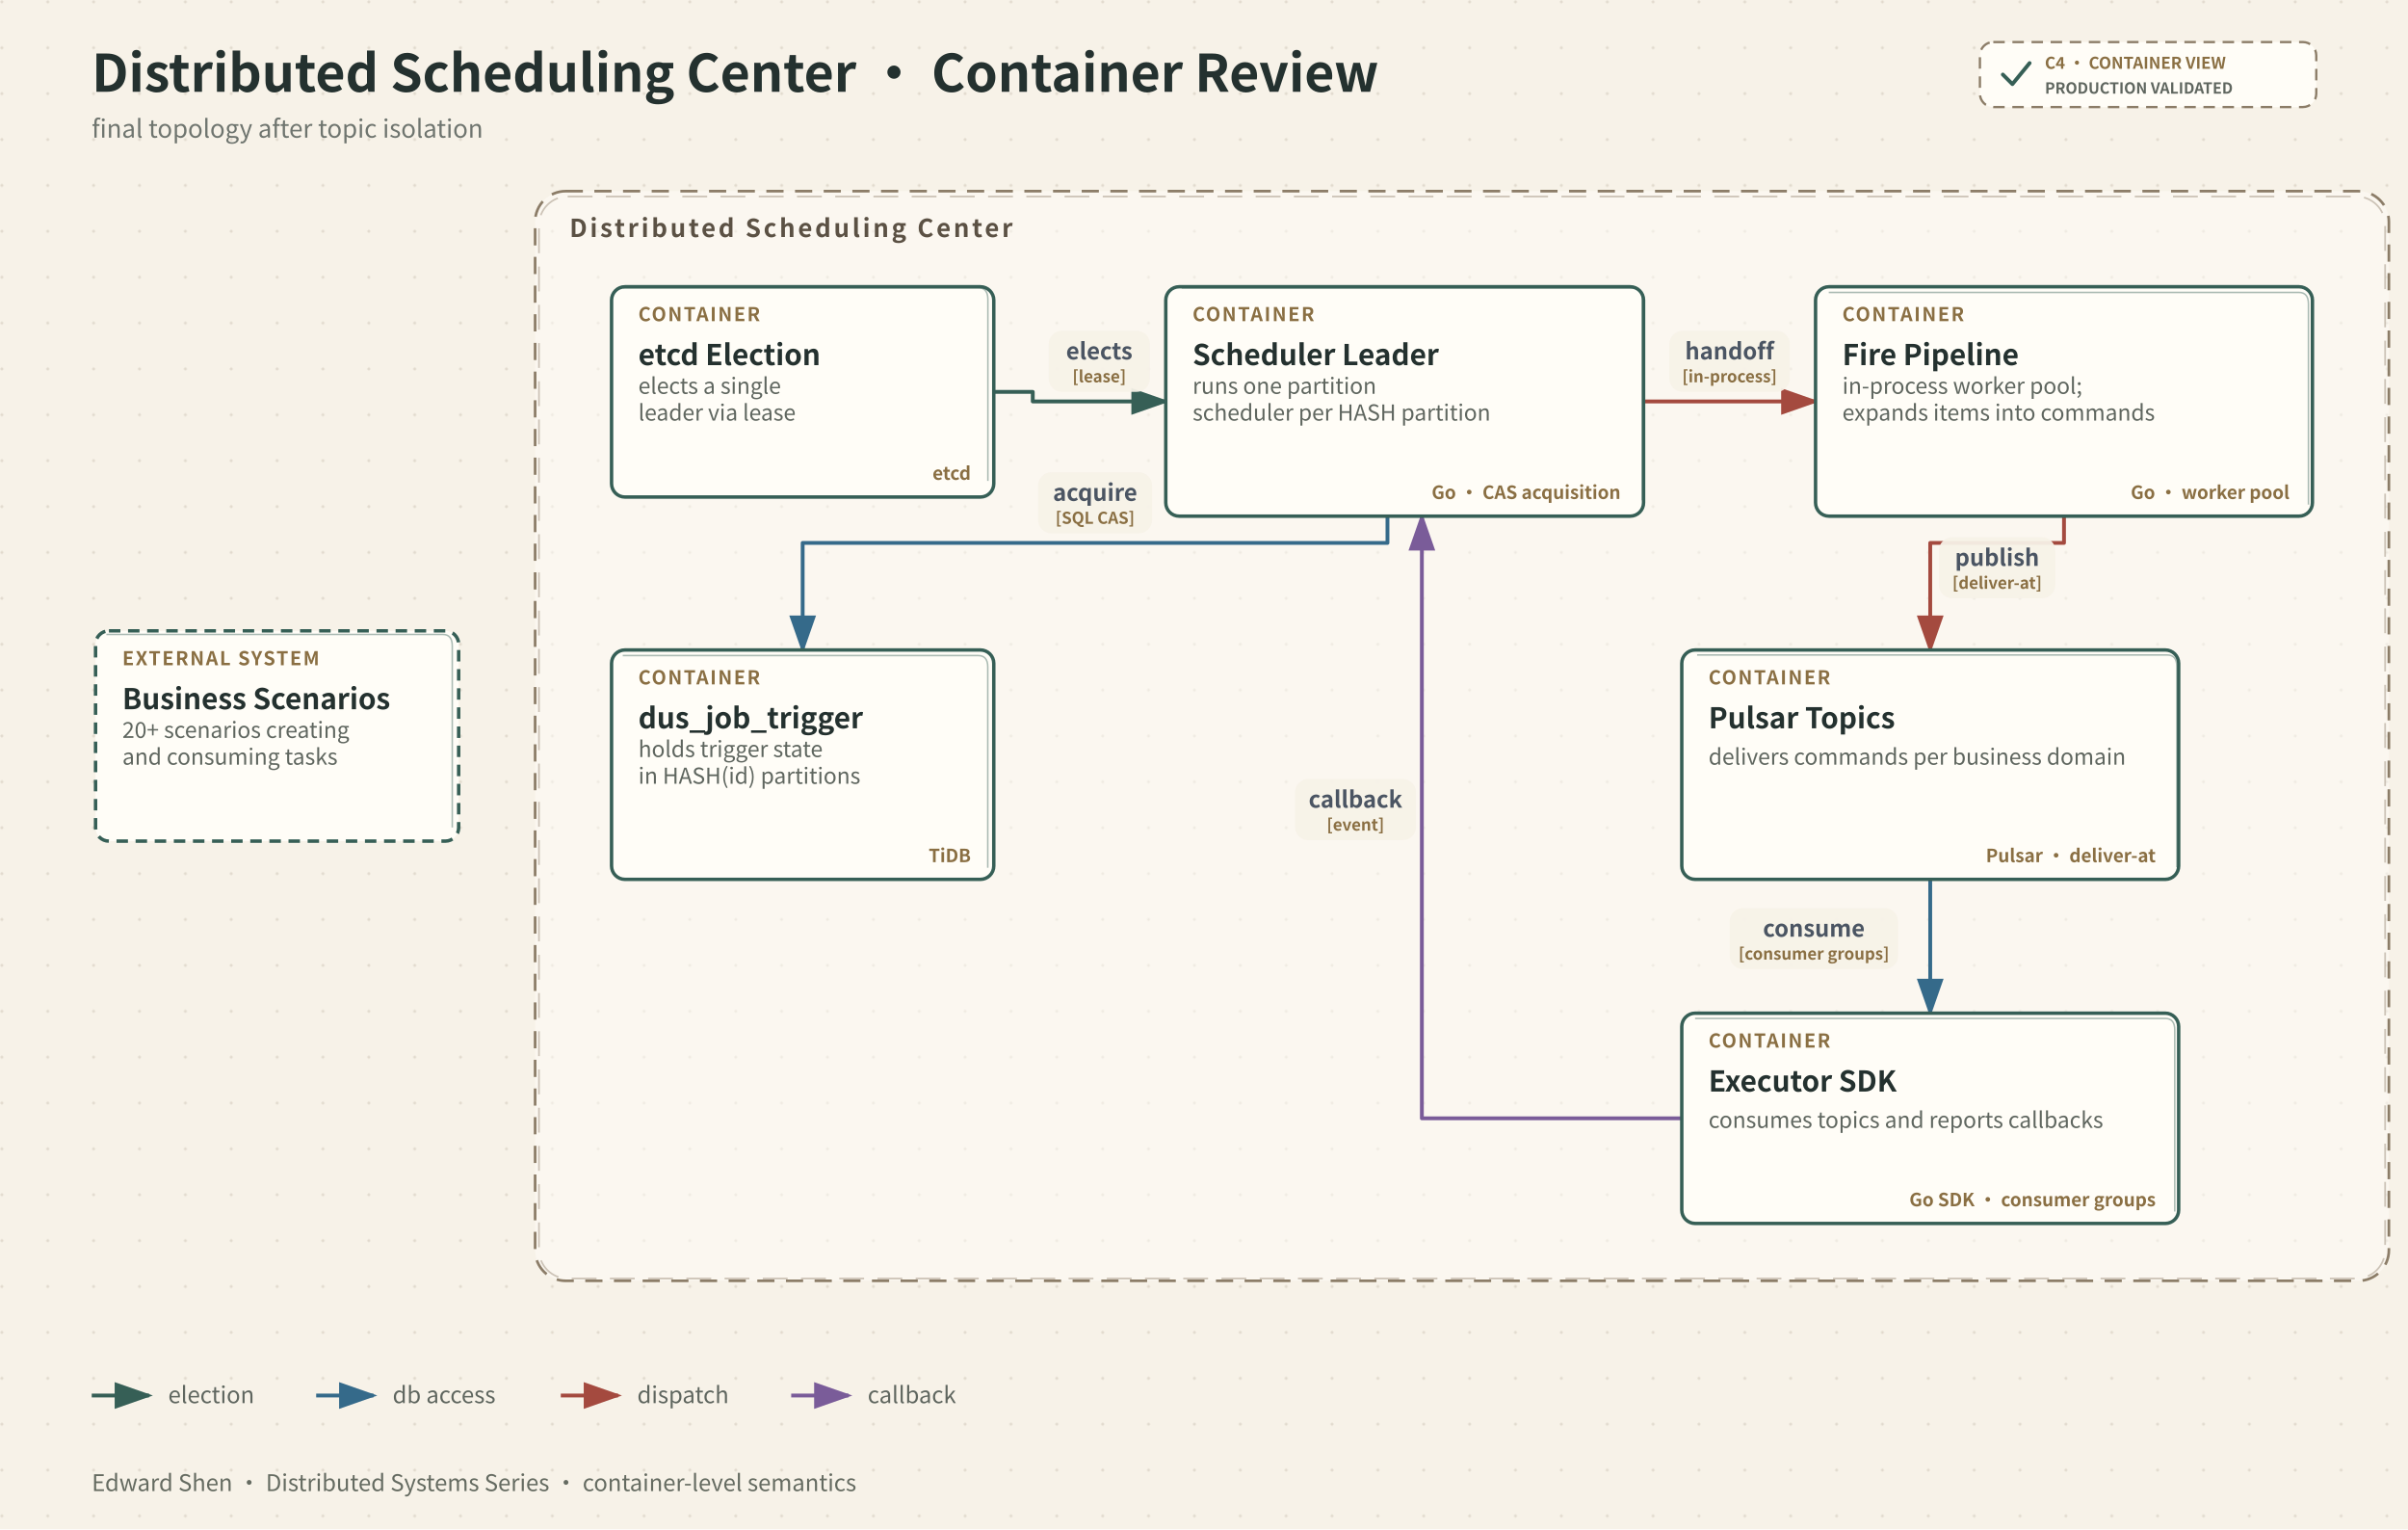
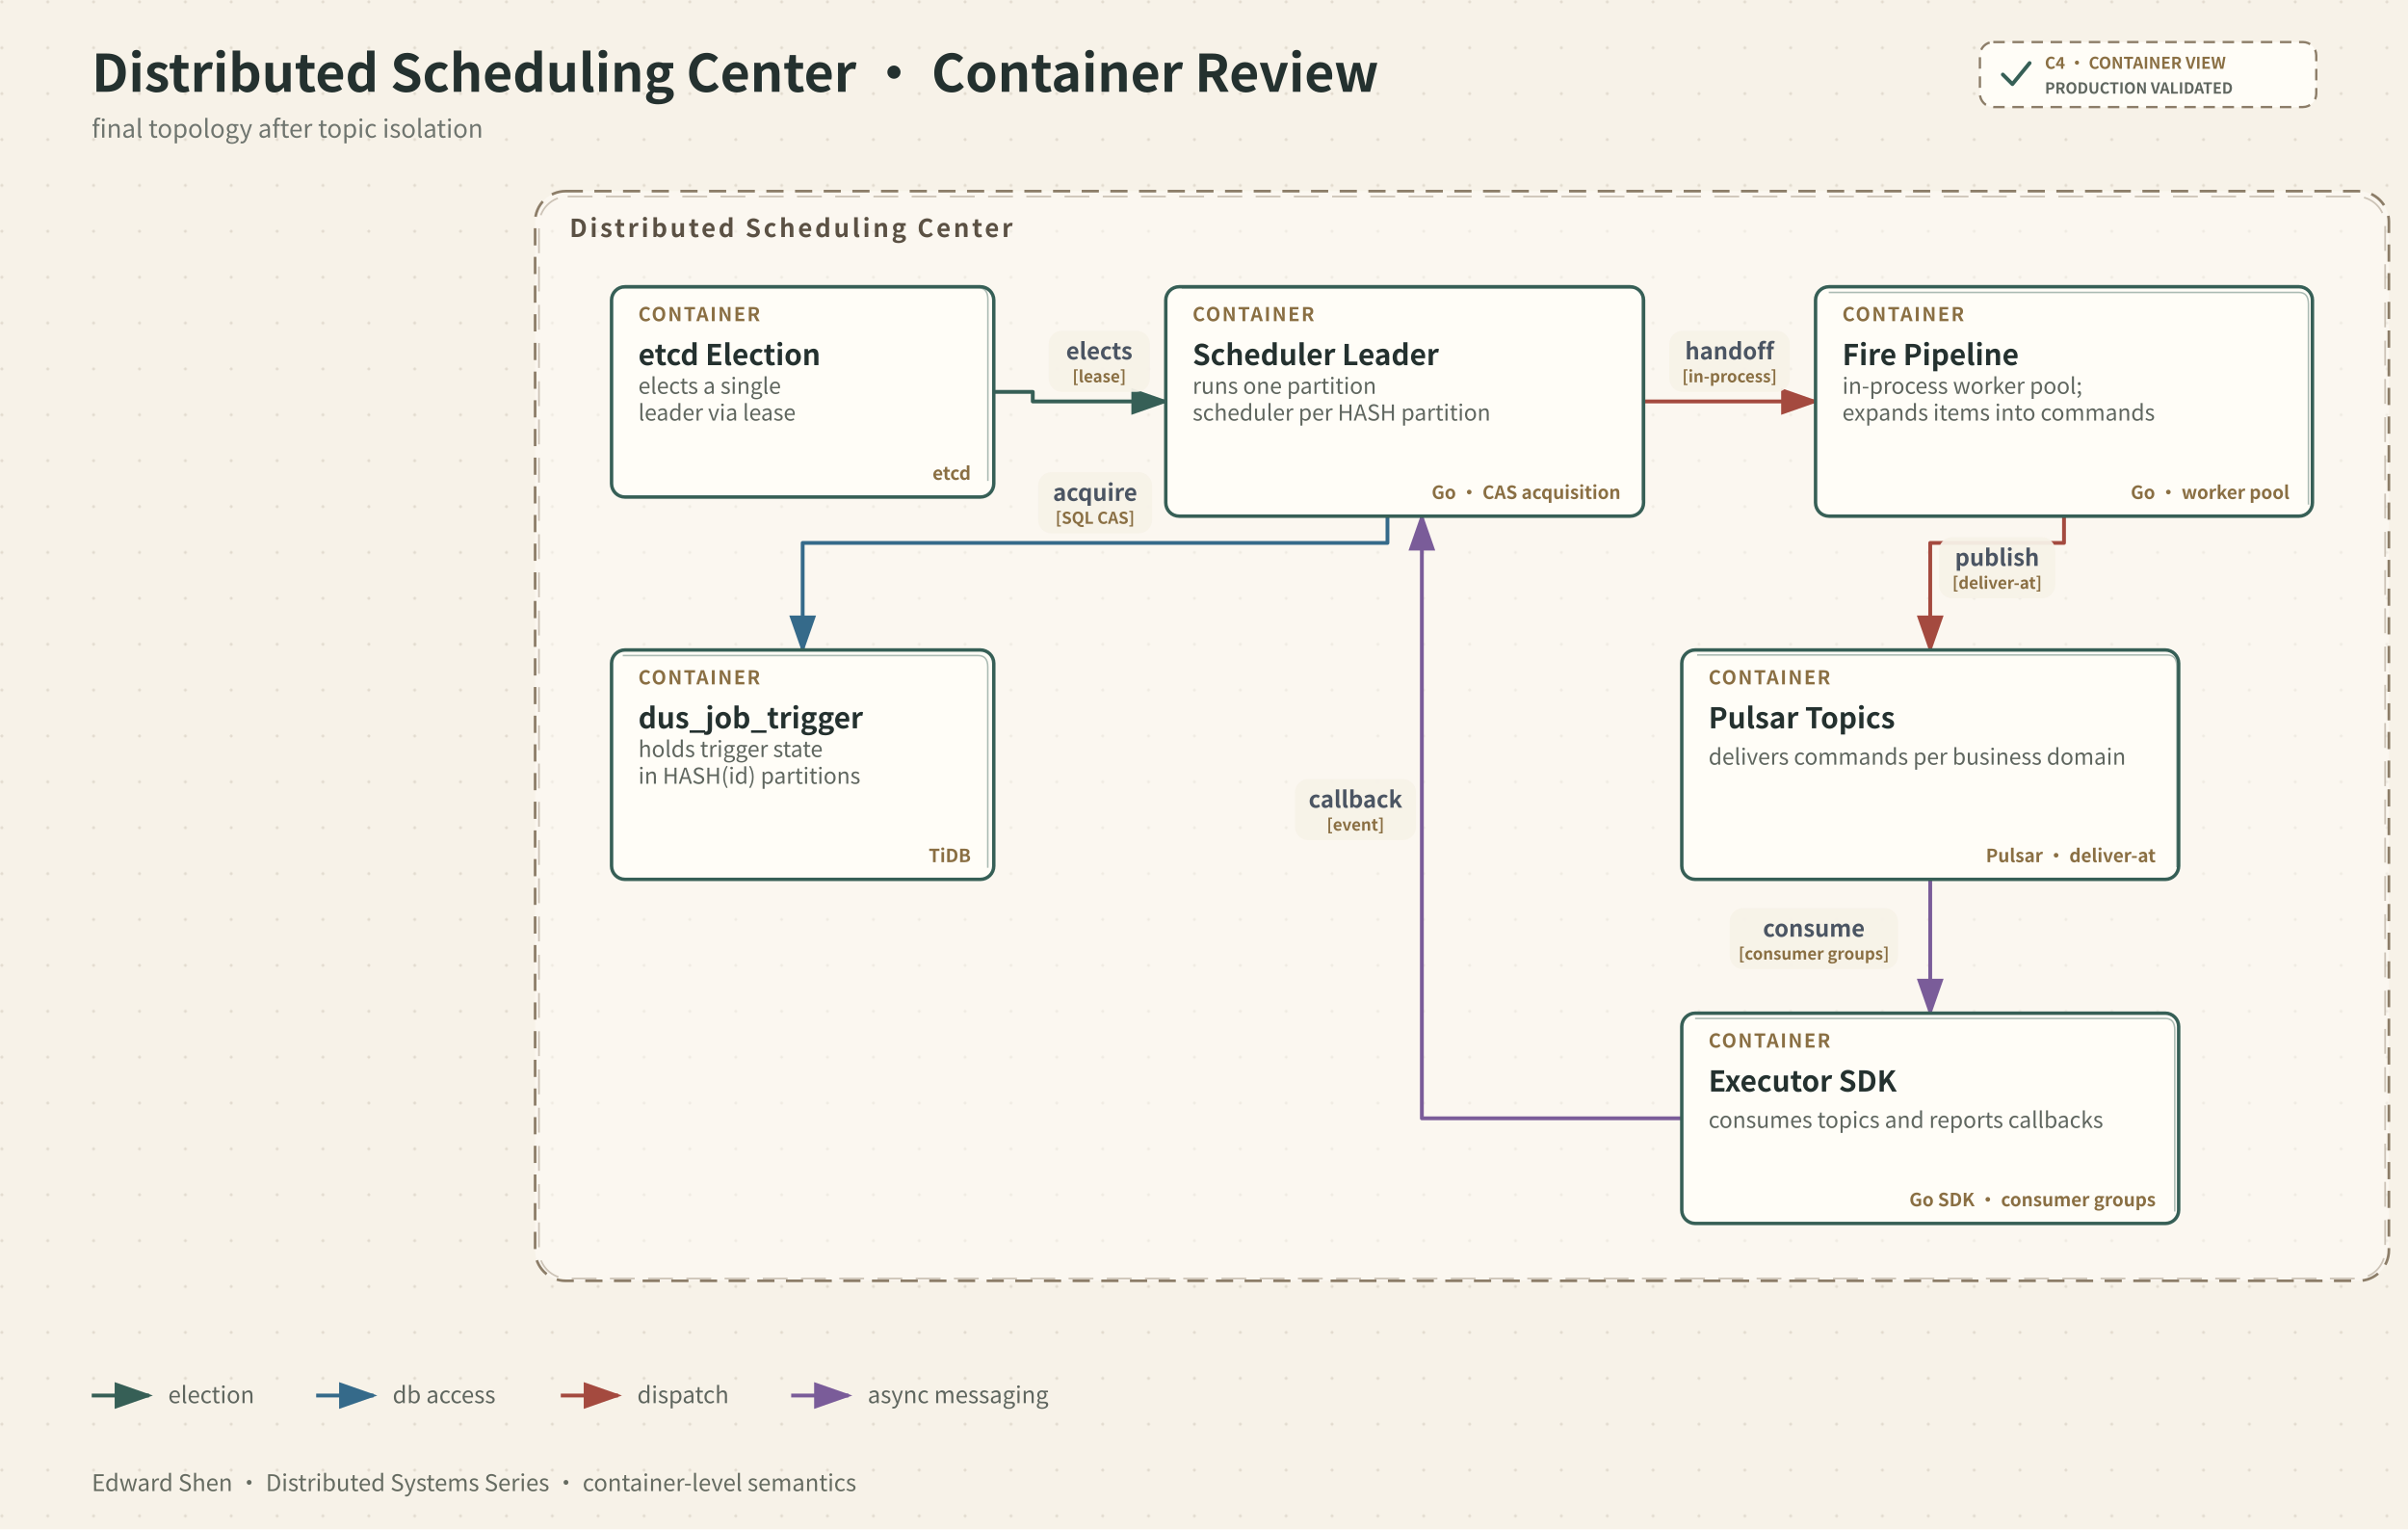
<svg xmlns="http://www.w3.org/2000/svg" viewBox="0 0 1260 800" width="1260" height="800" data-generator="fireworks-tech-graph" data-schema-version="1" data-text-metrics="heuristic-v1" data-style-id="9" data-visual-theme="C4 Review Canvas" data-diagram-type="c4" data-motion-scene="" data-semantic-profile="c4-review" data-semantic-valid="true" data-quality-profile="standard" data-max-bends-per-edge="12" data-max-total-bends="100" data-max-route-stretch="5.0" data-max-bridged-crossings="8" data-min-node-gap="0.0" data-min-container-gutter="0.0" data-min-label-clearance="2.0" data-min-segment-length="0.0">
  <defs>
    <marker id="arrowA" markerWidth="10" markerHeight="7" refX="9" refY="3.5" orient="auto">
      <polygon points="0 0, 10 3.5, 0 7" fill="#365f56" />
    </marker>
    <marker id="arrowB" markerWidth="10" markerHeight="7" refX="9" refY="3.5" orient="auto">
      <polygon points="0 0, 10 3.5, 0 7" fill="#a44a3f" />
    </marker>
    <marker id="arrowC" markerWidth="10" markerHeight="7" refX="9" refY="3.5" orient="auto">
      <polygon points="0 0, 10 3.5, 0 7" fill="#356a8a" />
    </marker>
    <marker id="arrowE" markerWidth="10" markerHeight="7" refX="9" refY="3.5" orient="auto">
      <polygon points="0 0, 10 3.5, 0 7" fill="#c06b35" />
    </marker>
    <marker id="arrowF" markerWidth="10" markerHeight="7" refX="9" refY="3.5" orient="auto">
      <polygon points="0 0, 10 3.5, 0 7" fill="#7a5c99" />
    </marker>
    <marker id="arrowG" markerWidth="10" markerHeight="7" refX="9" refY="3.5" orient="auto">
      <polygon points="0 0, 10 3.5, 0 7" fill="#b13e53" />
    </marker>
    <marker id="arrowH" markerWidth="10" markerHeight="7" refX="9" refY="3.5" orient="auto">
      <polygon points="0 0, 10 3.5, 0 7" fill="#746b60" />
    </marker>
    <pattern id="reviewGrid" width="24" height="24" patternUnits="userSpaceOnUse">
      <circle cx="1" cy="1" r="0.8" fill="#8c7d68" fill-opacity="0.18" />
    </pattern>
    <style>
    text { font-family: 'Avenir Next', Avenir, 'Segoe UI', 'PingFang SC', 'Noto Sans CJK SC', 'Microsoft YaHei', sans-serif; }
    .title { font-size: 27px; font-weight: 700; fill: #24312f; }
    .subtitle { font-size: 13px; font-weight: 500; fill: #6f756f; }
    .section { font-size: 13px; font-weight: 700; fill: #5b5144; letter-spacing: 1.4px; }
    .section-sub { font-size: 12px; font-weight: 500; fill: #756753; }
    .node-title { font-weight: 700; fill: #24312f; }
    .node-sub { font-weight: 500; fill: #5f665f; }
    .node-type { font-size: 10px; font-weight: 700; fill: #8a6f43; letter-spacing: 0.08em; }
    .arrow-label { font-size: 12px; font-weight: 600; fill: #4b5563; }
    .legend { font-size: 12px; font-weight: 500; fill: #5f665f; }
    .footnote { font-size: 12px; font-weight: 500; fill: #656b61; }
    .metric-label { font-size: 8.5px; font-weight: 700; fill: #656b61; text-transform: uppercase; }
    .metric-value { font-size: 9.5px; font-weight: 700; fill: #24312f; }
    </style>
  </defs>
  <rect data-graph-role="background" width="1260.0" height="800.0" fill="#f7f2e8" />
  <rect data-graph-role="decoration" width="1260.0" height="800.0" fill="url(#reviewGrid)" />
  <text x="48.0" y="48" text-anchor="start" class="title">Distributed Scheduling Center · Container Review</text>
  <text x="48.0" y="72" text-anchor="start" class="subtitle">final topology after topic isolation</text>
  <g id="style-signature" data-graph-role="decoration" data-style-signature="c4-review-board">
    <rect x="1036.0" y="22.0" width="176.0" height="34.0" rx="7" fill="#fffdf7" stroke="#8c7d68" stroke-width="1.2" stroke-dasharray="6 4" />
    <path d="M 1048.0 39.0 l 5 5 9 -11" fill="none" stroke="#365f56" stroke-width="2" stroke-linecap="round" stroke-linejoin="round" />
    <text data-full-text="C4 · CONTAINER VIEW" x="1070.0" y="36.0" font-size="8.5" font-weight="800" fill="#8a6f43">C4 · CONTAINER VIEW</text>
    <text data-full-text="PRODUCTION VALIDATED" x="1070.0" y="49.0" font-size="8" font-weight="700" fill="#5f665f">PRODUCTION VALIDATED</text>
  </g>
  <g id="sched-boundary" data-graph-role="container" data-container-id="sched-boundary" data-semantic-role="boundary" data-graph-bounds="280,100,1250,670">
    <rect data-graph-role="container" x="280.0" y="100.0" width="970.0" height="570.0" rx="16.0" fill="rgba(255,253,247,0.48)" stroke="#8c7d68" stroke-width="1.4" stroke-dasharray="9 6" />
    <rect data-graph-role="decoration" x="282.03" y="102.789" width="966.0" height="566.0" rx="15.0" fill="none" stroke="#8c7d68" stroke-width="0.9" stroke-dasharray="13 7" opacity="0.42" />
    <text x="298.0" y="124.0" class="section">Distributed Scheduling Center</text>
    <rect id="sched-boundary-header" data-graph-role="reserved" data-reserved-kind="container-header" x="288" y="106" width="229.42" height="30" fill="none" stroke="none" />
  </g>
  <path id="elects-review-stroke" data-graph-role="decoration" data-owner="elects" d="M 520,205 L 540.4,205 L 540.4,210 L 610,210" fill="none" stroke="#365f56" stroke-width="0.9" stroke-dasharray="2.5,2" opacity="0.30" stroke-dashoffset="0.61" />
  <path id="elects" data-graph-role="edge" data-edge-id="elects" data-source="etcd" data-target="schedulers" data-edge-kind="flow" data-topic-id="" data-flow="control" data-motion-role="" data-motion-stage="" data-motion-order="" data-protocol="lease" data-via="" data-critical-path-id="" data-critical-hop="" data-critical-hops="" data-critical="false" data-bends="2" data-route-stretch="1.0" data-bridges="" d="M 520,205 L 540.4,205 L 540.4,210 L 610,210" fill="none" stroke="#365f56" stroke-width="2.0" stroke-linecap="round" stroke-linejoin="round" marker-end="url(#arrowA)" />
  <path id="acquire-review-stroke" data-graph-role="decoration" data-owner="acquire" d="M 726,270 L 726,284 L 420,284 L 420,340" fill="none" stroke="#356a8a" stroke-width="0.9" stroke-dasharray="2.5,2" opacity="0.30" stroke-dashoffset="0.95" />
  <path id="acquire" data-graph-role="edge" data-edge-id="acquire" data-source="schedulers" data-target="tidb" data-edge-kind="flow" data-topic-id="" data-flow="read" data-motion-role="" data-motion-stage="" data-motion-order="" data-protocol="SQL CAS" data-via="" data-critical-path-id="" data-critical-hop="" data-critical-hops="" data-critical="false" data-bends="2" data-route-stretch="1.0" data-bridges="" d="M 726,270 L 726,284 L 420,284 L 420,340" fill="none" stroke="#356a8a" stroke-width="2.0" stroke-linecap="round" stroke-linejoin="round" marker-end="url(#arrowC)" />
  <path id="handoff-review-stroke" data-graph-role="decoration" data-owner="handoff" d="M 860,210 L 950,210" fill="none" stroke="#a44a3f" stroke-width="0.9" stroke-dasharray="2.5,2" opacity="0.30" stroke-dashoffset="0.42" />
  <path id="handoff" data-graph-role="edge" data-edge-id="handoff" data-source="schedulers" data-target="fire" data-edge-kind="flow" data-topic-id="" data-flow="write" data-motion-role="" data-motion-stage="" data-motion-order="" data-protocol="in-process" data-via="" data-critical-path-id="" data-critical-hop="" data-critical-hops="" data-critical="false" data-bends="0" data-route-stretch="1.0" data-bridges="" d="M 860,210 L 950,210" fill="none" stroke="#a44a3f" stroke-width="2.0" stroke-linecap="round" stroke-linejoin="round" marker-end="url(#arrowB)" />
  <path id="publish-review-stroke" data-graph-role="decoration" data-owner="publish" d="M 1080,270 L 1080,284 L 1010,284 L 1010,340" fill="none" stroke="#a44a3f" stroke-width="0.9" stroke-dasharray="2.5,2" opacity="0.30" stroke-dashoffset="0.03" />
  <path id="publish" data-graph-role="edge" data-edge-id="publish" data-source="fire" data-target="pulsar" data-edge-kind="flow" data-topic-id="" data-flow="write" data-motion-role="" data-motion-stage="" data-motion-order="" data-protocol="deliver-at" data-via="" data-critical-path-id="" data-critical-hop="" data-critical-hops="" data-critical="false" data-bends="2" data-route-stretch="1.0" data-bridges="" d="M 1080,270 L 1080,284 L 1010,284 L 1010,340" fill="none" stroke="#a44a3f" stroke-width="2.0" stroke-linecap="round" stroke-linejoin="round" marker-end="url(#arrowB)" />
-   <path id="consume-review-stroke" data-graph-role="decoration" data-owner="consume" d="M 1010,460 L 1010,530" fill="none" stroke="#356a8a" stroke-width="0.9" stroke-dasharray="2.5,2" opacity="0.30" stroke-dashoffset="1.15" />
-   <path id="consume" data-graph-role="edge" data-edge-id="consume" data-source="pulsar" data-target="sdk" data-edge-kind="flow" data-topic-id="" data-flow="read" data-motion-role="" data-motion-stage="" data-motion-order="" data-protocol="consumer groups" data-via="" data-critical-path-id="" data-critical-hop="" data-critical-hops="" data-critical="false" data-bends="0" data-route-stretch="1.0" data-bridges="" d="M 1010,460 L 1010,530" fill="none" stroke="#356a8a" stroke-width="2.0" stroke-linecap="round" stroke-linejoin="round" marker-end="url(#arrowC)" />
+   <path id="consume-review-stroke" data-graph-role="decoration" data-owner="consume" d="M 1010,460 L 1010,530" fill="none" stroke="#7a5c99" stroke-width="0.9" stroke-dasharray="2.5,2" opacity="0.30" stroke-dashoffset="1.15" />
+   <path id="consume" data-graph-role="edge" data-edge-id="consume" data-source="pulsar" data-target="sdk" data-edge-kind="flow" data-topic-id="" data-flow="async" data-motion-role="" data-motion-stage="" data-motion-order="" data-protocol="consumer groups" data-via="" data-critical-path-id="" data-critical-hop="" data-critical-hops="" data-critical="false" data-bends="0" data-route-stretch="1.0" data-bridges="" d="M 1010,460 L 1010,530" fill="none" stroke="#7a5c99" stroke-width="2.0" stroke-linecap="round" stroke-linejoin="round" marker-end="url(#arrowF)" />
  <path id="callback-review-stroke" data-graph-role="decoration" data-owner="callback" d="M 880,585 L 744,585 L 744,270" fill="none" stroke="#7a5c99" stroke-width="0.9" stroke-dasharray="2.5,2" opacity="0.30" stroke-dashoffset="-0.86" />
  <path id="callback" data-graph-role="edge" data-edge-id="callback" data-source="sdk" data-target="schedulers" data-edge-kind="flow" data-topic-id="" data-flow="async" data-motion-role="" data-motion-stage="" data-motion-order="" data-protocol="event" data-via="" data-critical-path-id="" data-critical-hop="" data-critical-hops="" data-critical="false" data-bends="1" data-route-stretch="1.0" data-bridges="" d="M 880,585 L 744,585 L 744,270" fill="none" stroke="#7a5c99" stroke-width="2.0" stroke-linecap="round" stroke-linejoin="round" marker-end="url(#arrowF)" />
-   <g id="node-business" data-graph-role="node" data-node-id="business" data-semantic-role="external_system" data-motion-role="" data-motion-stage="" data-motion-order="" data-parent="" data-deployment-id="" data-topic-id="" data-span-id="" data-station-order="" data-status="" data-start-ms="" data-duration-ms="" data-parent-span="" data-graph-bounds="50,330,240,440">
-     <rect x="50.0" y="330.0" width="190.0" height="110.0" rx="7" fill="#fffdf7" stroke="#365f56" stroke-width="1.8" stroke-dasharray="6 4" />
-     <path data-graph-role="decoration" d="M 55.655 331.883 H 231.655 Q 236.655 331.883 236.655 337.883 V 432.883" fill="none" stroke="#365f56" stroke-width="0.8" opacity="0.42" />
-     <text data-text-role="type" data-full-text="EXTERNAL SYSTEM" data-text-max-width="162.0" x="64.0" y="348.0" class="node-type" font-size="10.0">EXTERNAL SYSTEM</text>
-     <text data-text-role="title" data-full-text="Business Scenarios" data-text-max-width="162.0" x="64.0" y="371.0" class="node-title" font-size="15" text-anchor="start">Business Scenarios</text>
-     <text data-text-role="description" data-line="1" data-full-text="20+ scenarios creating and consuming tasks" x="64.0" y="386.0" class="node-sub" font-size="11.5" text-anchor="start">20+ scenarios creating</text>
-     <text data-text-role="description" data-line="2" data-full-text="20+ scenarios creating and consuming tasks" x="64.0" y="400.0" class="node-sub" font-size="11.5" text-anchor="start">and consuming tasks</text>
-   </g>
  <g id="node-etcd" data-graph-role="node" data-node-id="etcd" data-semantic-role="container" data-motion-role="" data-motion-stage="" data-motion-order="" data-parent="sched-boundary" data-deployment-id="" data-topic-id="" data-span-id="" data-station-order="" data-status="" data-start-ms="" data-duration-ms="" data-parent-span="" data-graph-bounds="320,150,520,260">
    <rect x="320.0" y="150.0" width="200.0" height="110.0" rx="7" fill="#fffdf7" stroke="#365f56" stroke-width="1.8" />
    <path data-graph-role="decoration" d="M 325.91 150.567 H 511.91 Q 516.91 150.567 516.91 156.567 V 251.567" fill="none" stroke="#365f56" stroke-width="0.8" opacity="0.42" />
    <text data-text-role="type" data-full-text="CONTAINER" data-text-max-width="172.0" x="334.0" y="168.0" class="node-type" font-size="10.0">CONTAINER</text>
    <text data-text-role="title" data-full-text="etcd Election" data-text-max-width="172.0" x="334.0" y="191.0" class="node-title" font-size="15" text-anchor="start">etcd Election</text>
    <text data-text-role="description" data-line="1" data-full-text="elects a single leader via lease" x="334.0" y="206.0" class="node-sub" font-size="11.5" text-anchor="start">elects a single</text>
    <text data-text-role="description" data-line="2" data-full-text="elects a single leader via lease" x="334.0" y="220.0" class="node-sub" font-size="11.5" text-anchor="start">leader via lease</text>
    <text data-text-role="technology" data-full-text="etcd" data-text-max-width="176.0" x="508.0" y="251.0" text-anchor="end" font-size="9.5" font-weight="700" fill="#8a6f43">etcd</text>
  </g>
  <g id="node-schedulers" data-graph-role="node" data-node-id="schedulers" data-semantic-role="container" data-motion-role="" data-motion-stage="" data-motion-order="" data-parent="sched-boundary" data-deployment-id="" data-topic-id="" data-span-id="" data-station-order="" data-status="" data-start-ms="" data-duration-ms="" data-parent-span="" data-graph-bounds="610,150,860,270">
    <rect x="610.0" y="150.0" width="250.0" height="120.0" rx="7" fill="#fffdf7" stroke="#365f56" stroke-width="1.8" />
    <path data-graph-role="decoration" d="M 618.343 150.69 H 854.343 Q 859.343 150.69 859.343 156.69 V 261.69" fill="none" stroke="#365f56" stroke-width="0.8" opacity="0.42" />
    <text data-text-role="type" data-full-text="CONTAINER" data-text-max-width="222.0" x="624.0" y="168.0" class="node-type" font-size="10.0">CONTAINER</text>
    <text data-text-role="title" data-full-text="Scheduler Leader" data-text-max-width="222.0" x="624.0" y="191.0" class="node-title" font-size="15" text-anchor="start">Scheduler Leader</text>
    <text data-text-role="description" data-line="1" data-full-text="runs one partition scheduler per HASH partition" x="624.0" y="206.0" class="node-sub" font-size="11.5" text-anchor="start">runs one partition</text>
    <text data-text-role="description" data-line="2" data-full-text="runs one partition scheduler per HASH partition" x="624.0" y="220.0" class="node-sub" font-size="11.5" text-anchor="start">scheduler per HASH partition</text>
    <text data-text-role="technology" data-full-text="Go · CAS acquisition" data-text-max-width="226.0" x="848.0" y="261.0" text-anchor="end" font-size="9.5" font-weight="700" fill="#8a6f43">Go · CAS acquisition</text>
  </g>
  <g id="node-fire" data-graph-role="node" data-node-id="fire" data-semantic-role="container" data-motion-role="" data-motion-stage="" data-motion-order="" data-parent="sched-boundary" data-deployment-id="" data-topic-id="" data-span-id="" data-station-order="" data-status="" data-start-ms="" data-duration-ms="" data-parent-span="" data-graph-bounds="950,150,1210,270">
    <rect x="950.0" y="150.0" width="260.0" height="120.0" rx="7" fill="#fffdf7" stroke="#365f56" stroke-width="1.8" />
    <path data-graph-role="decoration" d="M 956.906 152.976 H 1202.906 Q 1207.906 152.976 1207.906 158.976 V 263.976" fill="none" stroke="#365f56" stroke-width="0.8" opacity="0.42" />
    <text data-text-role="type" data-full-text="CONTAINER" data-text-max-width="232.0" x="964.0" y="168.0" class="node-type" font-size="10.0">CONTAINER</text>
    <text data-text-role="title" data-full-text="Fire Pipeline" data-text-max-width="232.0" x="964.0" y="191.0" class="node-title" font-size="15" text-anchor="start">Fire Pipeline</text>
    <text data-text-role="description" data-line="1" data-full-text="in-process worker pool; expands items into commands" x="964.0" y="206.0" class="node-sub" font-size="11.5" text-anchor="start">in-process worker pool;</text>
    <text data-text-role="description" data-line="2" data-full-text="in-process worker pool; expands items into commands" x="964.0" y="220.0" class="node-sub" font-size="11.5" text-anchor="start">expands items into commands</text>
    <text data-text-role="technology" data-full-text="Go · worker pool" data-text-max-width="236.0" x="1198.0" y="261.0" text-anchor="end" font-size="9.5" font-weight="700" fill="#8a6f43">Go · worker pool</text>
  </g>
  <g id="node-tidb" data-graph-role="node" data-node-id="tidb" data-semantic-role="container" data-motion-role="" data-motion-stage="" data-motion-order="" data-parent="sched-boundary" data-deployment-id="" data-topic-id="" data-span-id="" data-station-order="" data-status="" data-start-ms="" data-duration-ms="" data-parent-span="" data-graph-bounds="320,340,520,460">
    <rect x="320.0" y="340.0" width="200.0" height="120.0" rx="7" fill="#fffdf7" stroke="#365f56" stroke-width="1.8" />
    <path data-graph-role="decoration" d="M 325.856 342.923 H 511.856 Q 516.856 342.923 516.856 348.923 V 453.923" fill="none" stroke="#365f56" stroke-width="0.8" opacity="0.42" />
    <text data-text-role="type" data-full-text="CONTAINER" data-text-max-width="172.0" x="334.0" y="358.0" class="node-type" font-size="10.0">CONTAINER</text>
    <text data-text-role="title" data-full-text="dus_job_trigger" data-text-max-width="172.0" x="334.0" y="381.0" class="node-title" font-size="15" text-anchor="start">dus_job_trigger</text>
    <text data-text-role="description" data-line="1" data-full-text="holds trigger state in HASH(id) partitions" x="334.0" y="396.0" class="node-sub" font-size="11.5" text-anchor="start">holds trigger state</text>
    <text data-text-role="description" data-line="2" data-full-text="holds trigger state in HASH(id) partitions" x="334.0" y="410.0" class="node-sub" font-size="11.5" text-anchor="start">in HASH(id) partitions</text>
    <text data-text-role="technology" data-full-text="TiDB" data-text-max-width="176.0" x="508.0" y="451.0" text-anchor="end" font-size="9.5" font-weight="700" fill="#8a6f43">TiDB</text>
  </g>
  <g id="node-pulsar" data-graph-role="node" data-node-id="pulsar" data-semantic-role="container" data-motion-role="" data-motion-stage="" data-motion-order="" data-parent="sched-boundary" data-deployment-id="" data-topic-id="" data-span-id="" data-station-order="" data-status="" data-start-ms="" data-duration-ms="" data-parent-span="" data-graph-bounds="880,340,1140,460">
    <rect x="880.0" y="340.0" width="260.0" height="120.0" rx="7" fill="#fffdf7" stroke="#365f56" stroke-width="1.8" />
    <path data-graph-role="decoration" d="M 888.019 342.624 H 1134.019 Q 1139.019 342.624 1139.019 348.624 V 453.624" fill="none" stroke="#365f56" stroke-width="0.8" opacity="0.42" />
    <text data-text-role="type" data-full-text="CONTAINER" data-text-max-width="232.0" x="894.0" y="358.0" class="node-type" font-size="10.0">CONTAINER</text>
    <text data-text-role="title" data-full-text="Pulsar Topics" data-text-max-width="232.0" x="894.0" y="381.0" class="node-title" font-size="15" text-anchor="start">Pulsar Topics</text>
    <text data-text-role="description" data-line="1" data-full-text="delivers commands per business domain" x="894.0" y="400.0" class="node-sub" font-size="11.5" text-anchor="start">delivers commands per business domain</text>
    <text data-text-role="technology" data-full-text="Pulsar · deliver-at" data-text-max-width="236.0" x="1128.0" y="451.0" text-anchor="end" font-size="9.5" font-weight="700" fill="#8a6f43">Pulsar · deliver-at</text>
  </g>
  <g id="node-sdk" data-graph-role="node" data-node-id="sdk" data-semantic-role="container" data-motion-role="" data-motion-stage="" data-motion-order="" data-parent="sched-boundary" data-deployment-id="" data-topic-id="" data-span-id="" data-station-order="" data-status="" data-start-ms="" data-duration-ms="" data-parent-span="" data-graph-bounds="880,530,1140,640">
    <rect x="880.0" y="530.0" width="260.0" height="110.0" rx="7" fill="#fffdf7" stroke="#365f56" stroke-width="1.8" />
    <path data-graph-role="decoration" d="M 886.96 532.749 H 1132.96 Q 1137.96 532.749 1137.96 538.749 V 633.749" fill="none" stroke="#365f56" stroke-width="0.8" opacity="0.42" />
    <text data-text-role="type" data-full-text="CONTAINER" data-text-max-width="232.0" x="894.0" y="548.0" class="node-type" font-size="10.0">CONTAINER</text>
    <text data-text-role="title" data-full-text="Executor SDK" data-text-max-width="232.0" x="894.0" y="571.0" class="node-title" font-size="15" text-anchor="start">Executor SDK</text>
    <text data-text-role="description" data-line="1" data-full-text="consumes topics and reports callbacks" x="894.0" y="590.0" class="node-sub" font-size="11.5" text-anchor="start">consumes topics and reports callbacks</text>
    <text data-text-role="technology" data-full-text="Go SDK · consumer groups" data-text-max-width="236.0" x="1128.0" y="631.0" text-anchor="end" font-size="9.5" font-weight="700" fill="#8a6f43">Go SDK · consumer groups</text>
  </g>
  <g id="elects-label" data-graph-role="label" data-owner="elects" data-graph-bounds="548.69,173,601.72,205">
    <rect x="548.69" y="173.0" width="53.03" height="32" rx="7" fill="#f7f2e8" opacity="0.94" />
    <text x="575.2" y="188.0" text-anchor="middle" class="arrow-label" font-size="11.5">elects</text>
    <text x="575.2" y="200.0" text-anchor="middle" font-size="8.5" font-weight="800" fill="#8a6f43">[lease]</text>
  </g>
  <g id="acquire-label" data-graph-role="label" data-owner="acquire" data-graph-bounds="543.15,247,602.85,279">
    <rect x="543.15" y="247.0" width="59.7" height="32" rx="7" fill="#f7f2e8" opacity="0.94" />
    <text x="573.0" y="262.0" text-anchor="middle" class="arrow-label" font-size="11.5">acquire</text>
    <text x="573.0" y="274.0" text-anchor="middle" font-size="8.5" font-weight="800" fill="#8a6f43">[SQL CAS]</text>
  </g>
  <g id="handoff-label" data-graph-role="label" data-owner="handoff" data-graph-bounds="873.46,173,936.55,205">
    <rect x="873.46" y="173.0" width="63.09" height="32" rx="7" fill="#f7f2e8" opacity="0.94" />
    <text x="905.0" y="188.0" text-anchor="middle" class="arrow-label" font-size="11.5">handoff</text>
    <text x="905.0" y="200.0" text-anchor="middle" font-size="8.5" font-weight="800" fill="#8a6f43">[in-process]</text>
  </g>
  <g id="publish-label" data-graph-role="label" data-owner="publish" data-graph-bounds="1014.56,281,1075.44,313">
    <rect x="1014.56" y="281.0" width="60.88" height="32" rx="7" fill="#f7f2e8" opacity="0.94" />
    <text x="1045.0" y="296.0" text-anchor="middle" class="arrow-label" font-size="11.5">publish</text>
    <text x="1045.0" y="308.0" text-anchor="middle" font-size="8.5" font-weight="800" fill="#8a6f43">[deliver-at]</text>
  </g>
  <g id="consume-label" data-graph-role="label" data-owner="consume" data-graph-bounds="905.08,475,993.16,507">
    <rect x="905.08" y="475.0" width="88.08" height="32" rx="7" fill="#f7f2e8" opacity="0.94" />
    <text x="949.12" y="490.0" text-anchor="middle" class="arrow-label" font-size="11.5">consume</text>
    <text x="949.12" y="502.0" text-anchor="middle" font-size="8.5" font-weight="800" fill="#8a6f43">[consumer groups]</text>
  </g>
  <g id="callback-label" data-graph-role="label" data-owner="callback" data-graph-bounds="677.59,407.5,740.97,439.5">
    <rect x="677.59" y="407.5" width="63.38" height="32" rx="7" fill="#f7f2e8" opacity="0.94" />
    <text x="709.28" y="422.5" text-anchor="middle" class="arrow-label" font-size="11.5">callback</text>
    <text x="709.28" y="434.5" text-anchor="middle" font-size="8.5" font-weight="800" fill="#8a6f43">[event]</text>
  </g>
  <g id="legend" data-graph-role="legend">
-     <rect id="legend-zone" data-graph-role="reserved" data-reserved-kind="legend" x="38" y="716" width="485.44" height="46" rx="10" fill="none" stroke="none" />
+     <rect id="legend-zone" data-graph-role="reserved" data-reserved-kind="legend" x="38" y="716" width="534.64" height="46" rx="10" fill="none" stroke="none" />
    <line data-graph-role="decoration" x1="48.0" y1="730.0" x2="78.0" y2="730.0" stroke="#365f56" stroke-width="2.0" marker-end="url(#arrowA)" />
    <text data-graph-role="decoration" x="88.0" y="734.0" class="legend">election</text>
    <line data-graph-role="decoration" x1="165.44" y1="730.0" x2="195.44" y2="730.0" stroke="#356a8a" stroke-width="2.0" marker-end="url(#arrowC)" />
    <text data-graph-role="decoration" x="205.44" y="734.0" class="legend">db access</text>
    <line data-graph-role="decoration" x1="293.44" y1="730.0" x2="323.44" y2="730.0" stroke="#a44a3f" stroke-width="2.0" marker-end="url(#arrowB)" />
    <text data-graph-role="decoration" x="333.44" y="734.0" class="legend">dispatch</text>
    <line data-graph-role="decoration" x1="414.0" y1="730.0" x2="444.0" y2="730.0" stroke="#7a5c99" stroke-width="2.0" marker-end="url(#arrowF)" />
-     <text data-graph-role="decoration" x="454.0" y="734.0" class="legend">callback</text>
+     <text data-graph-role="decoration" x="454.0" y="734.0" class="legend">async messaging</text>
  </g>
  <g id="footer" data-graph-role="reserved" data-graph-bounds="48,768,524,784">
    <text x="48.0" y="780.0" class="footnote">Edward Shen · Distributed Systems Series · container-level semantics</text>
  </g>
</svg>
